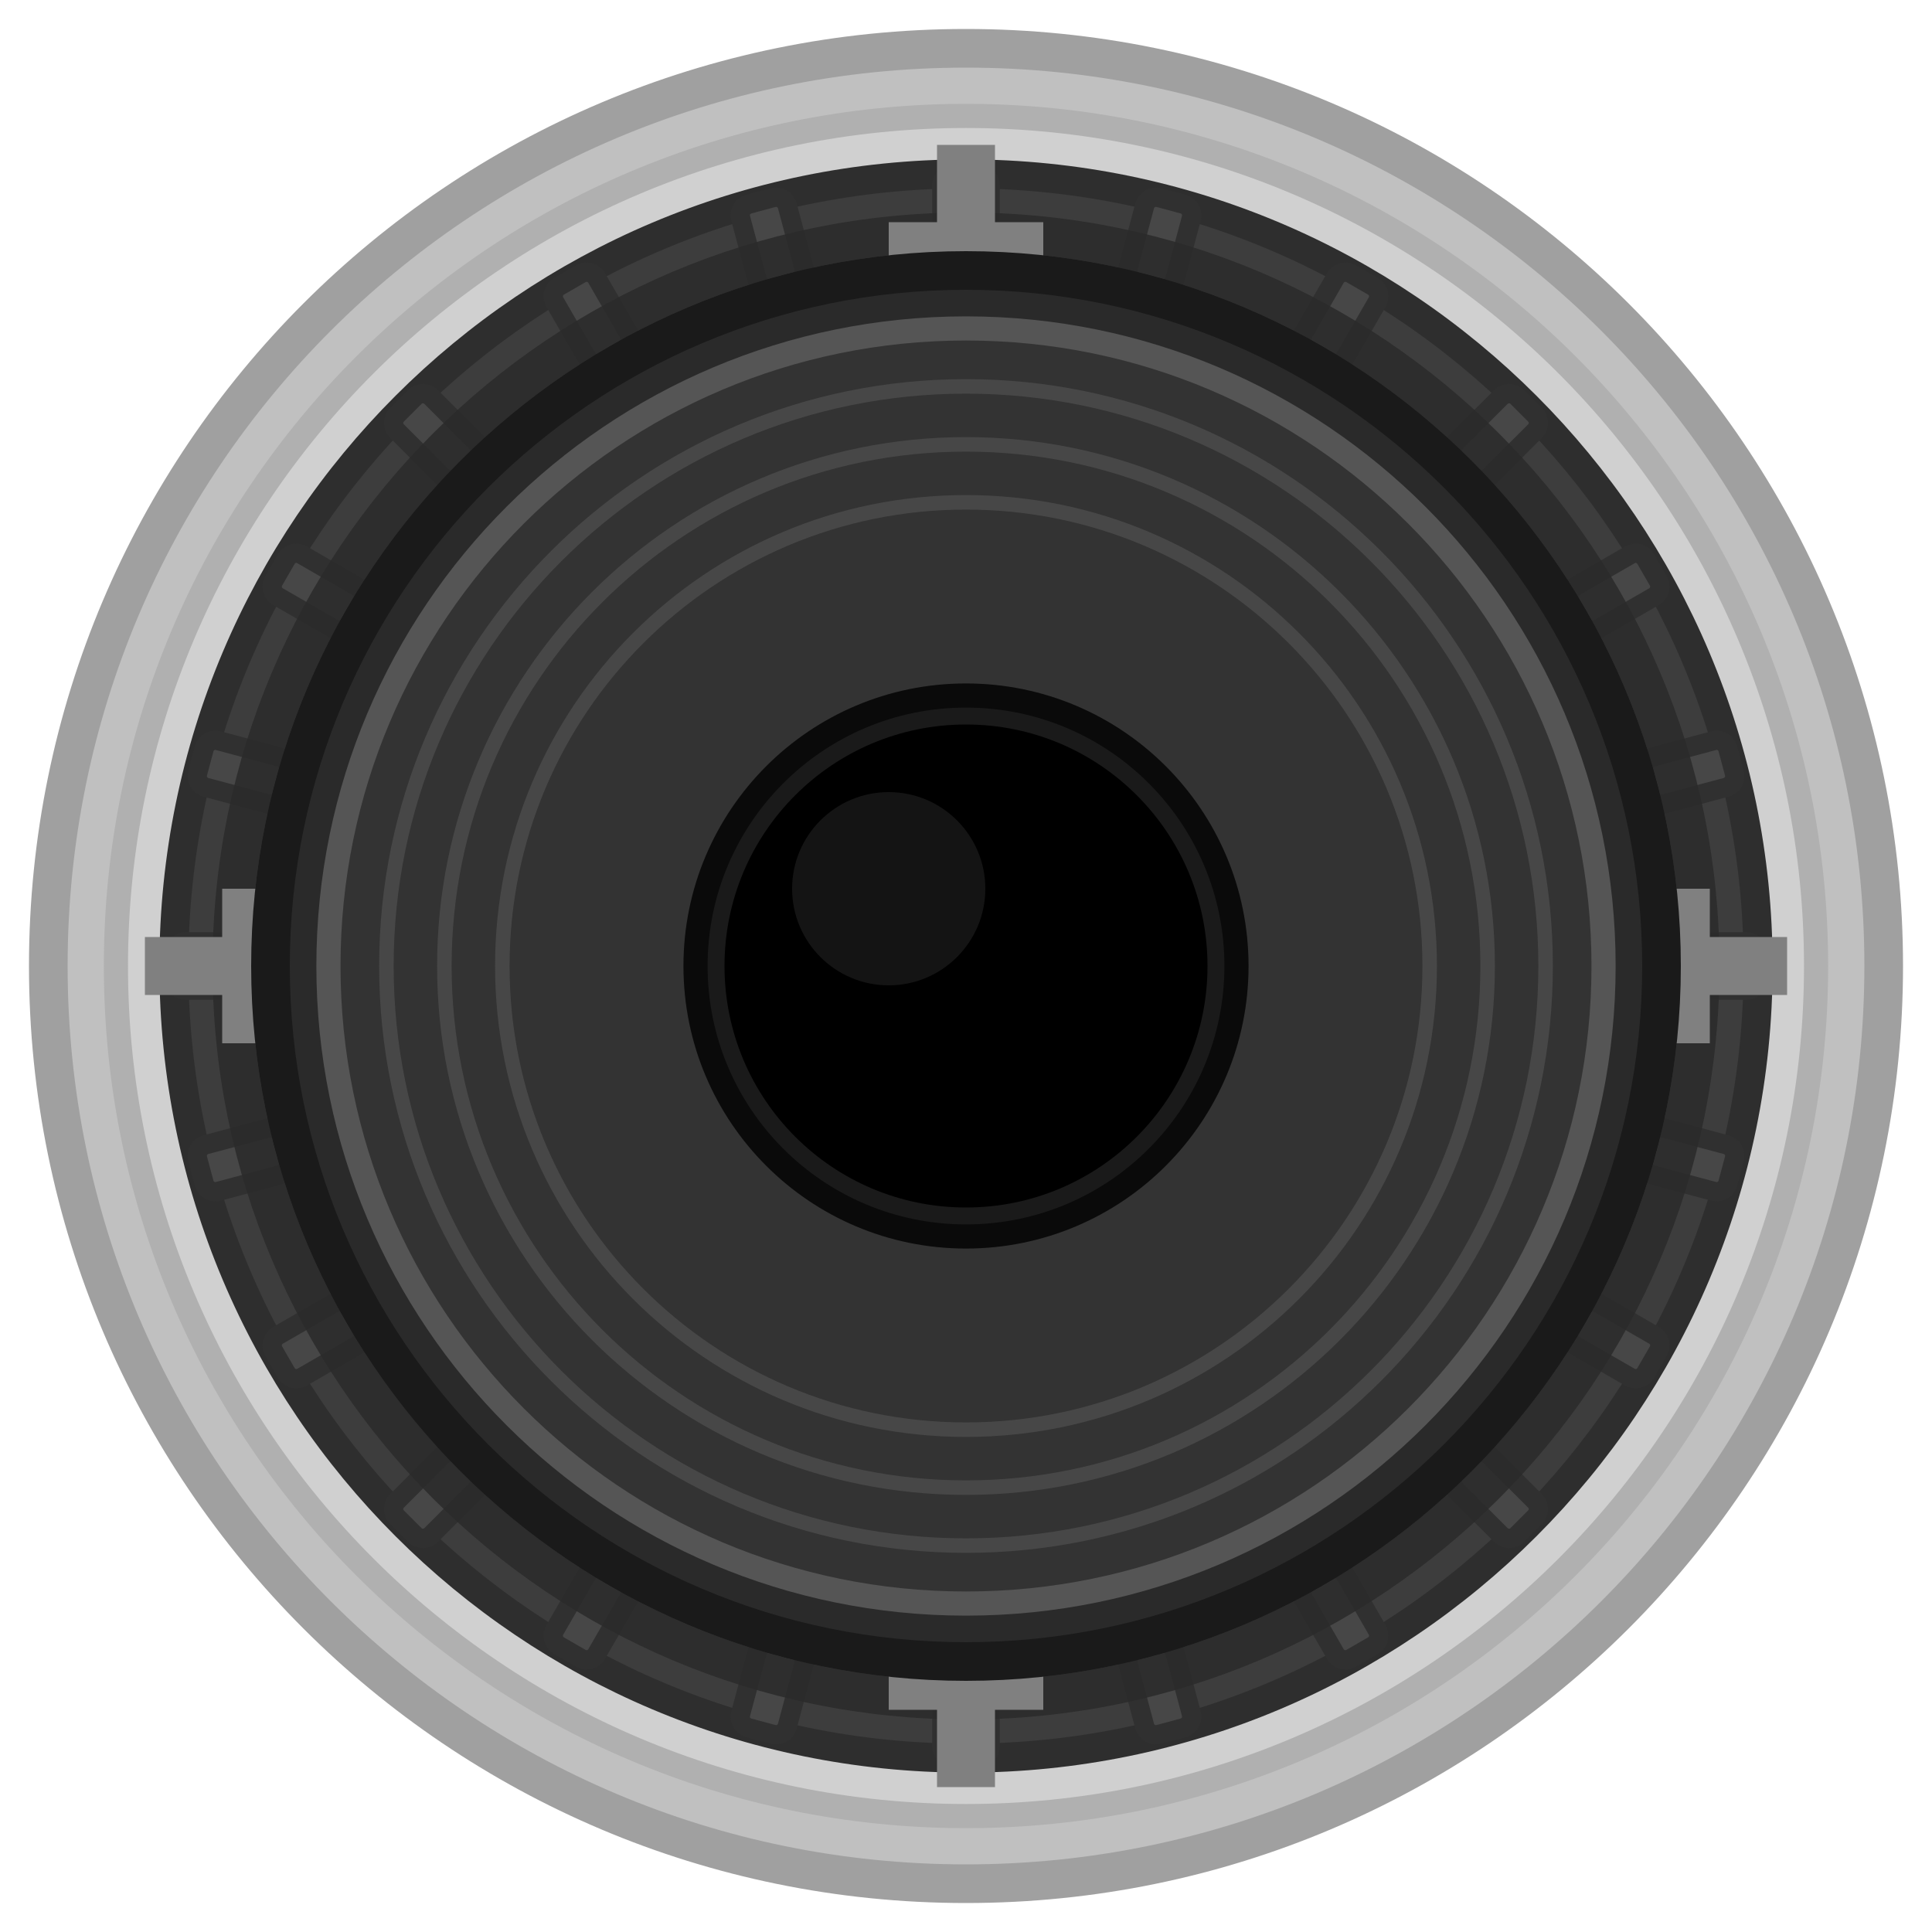
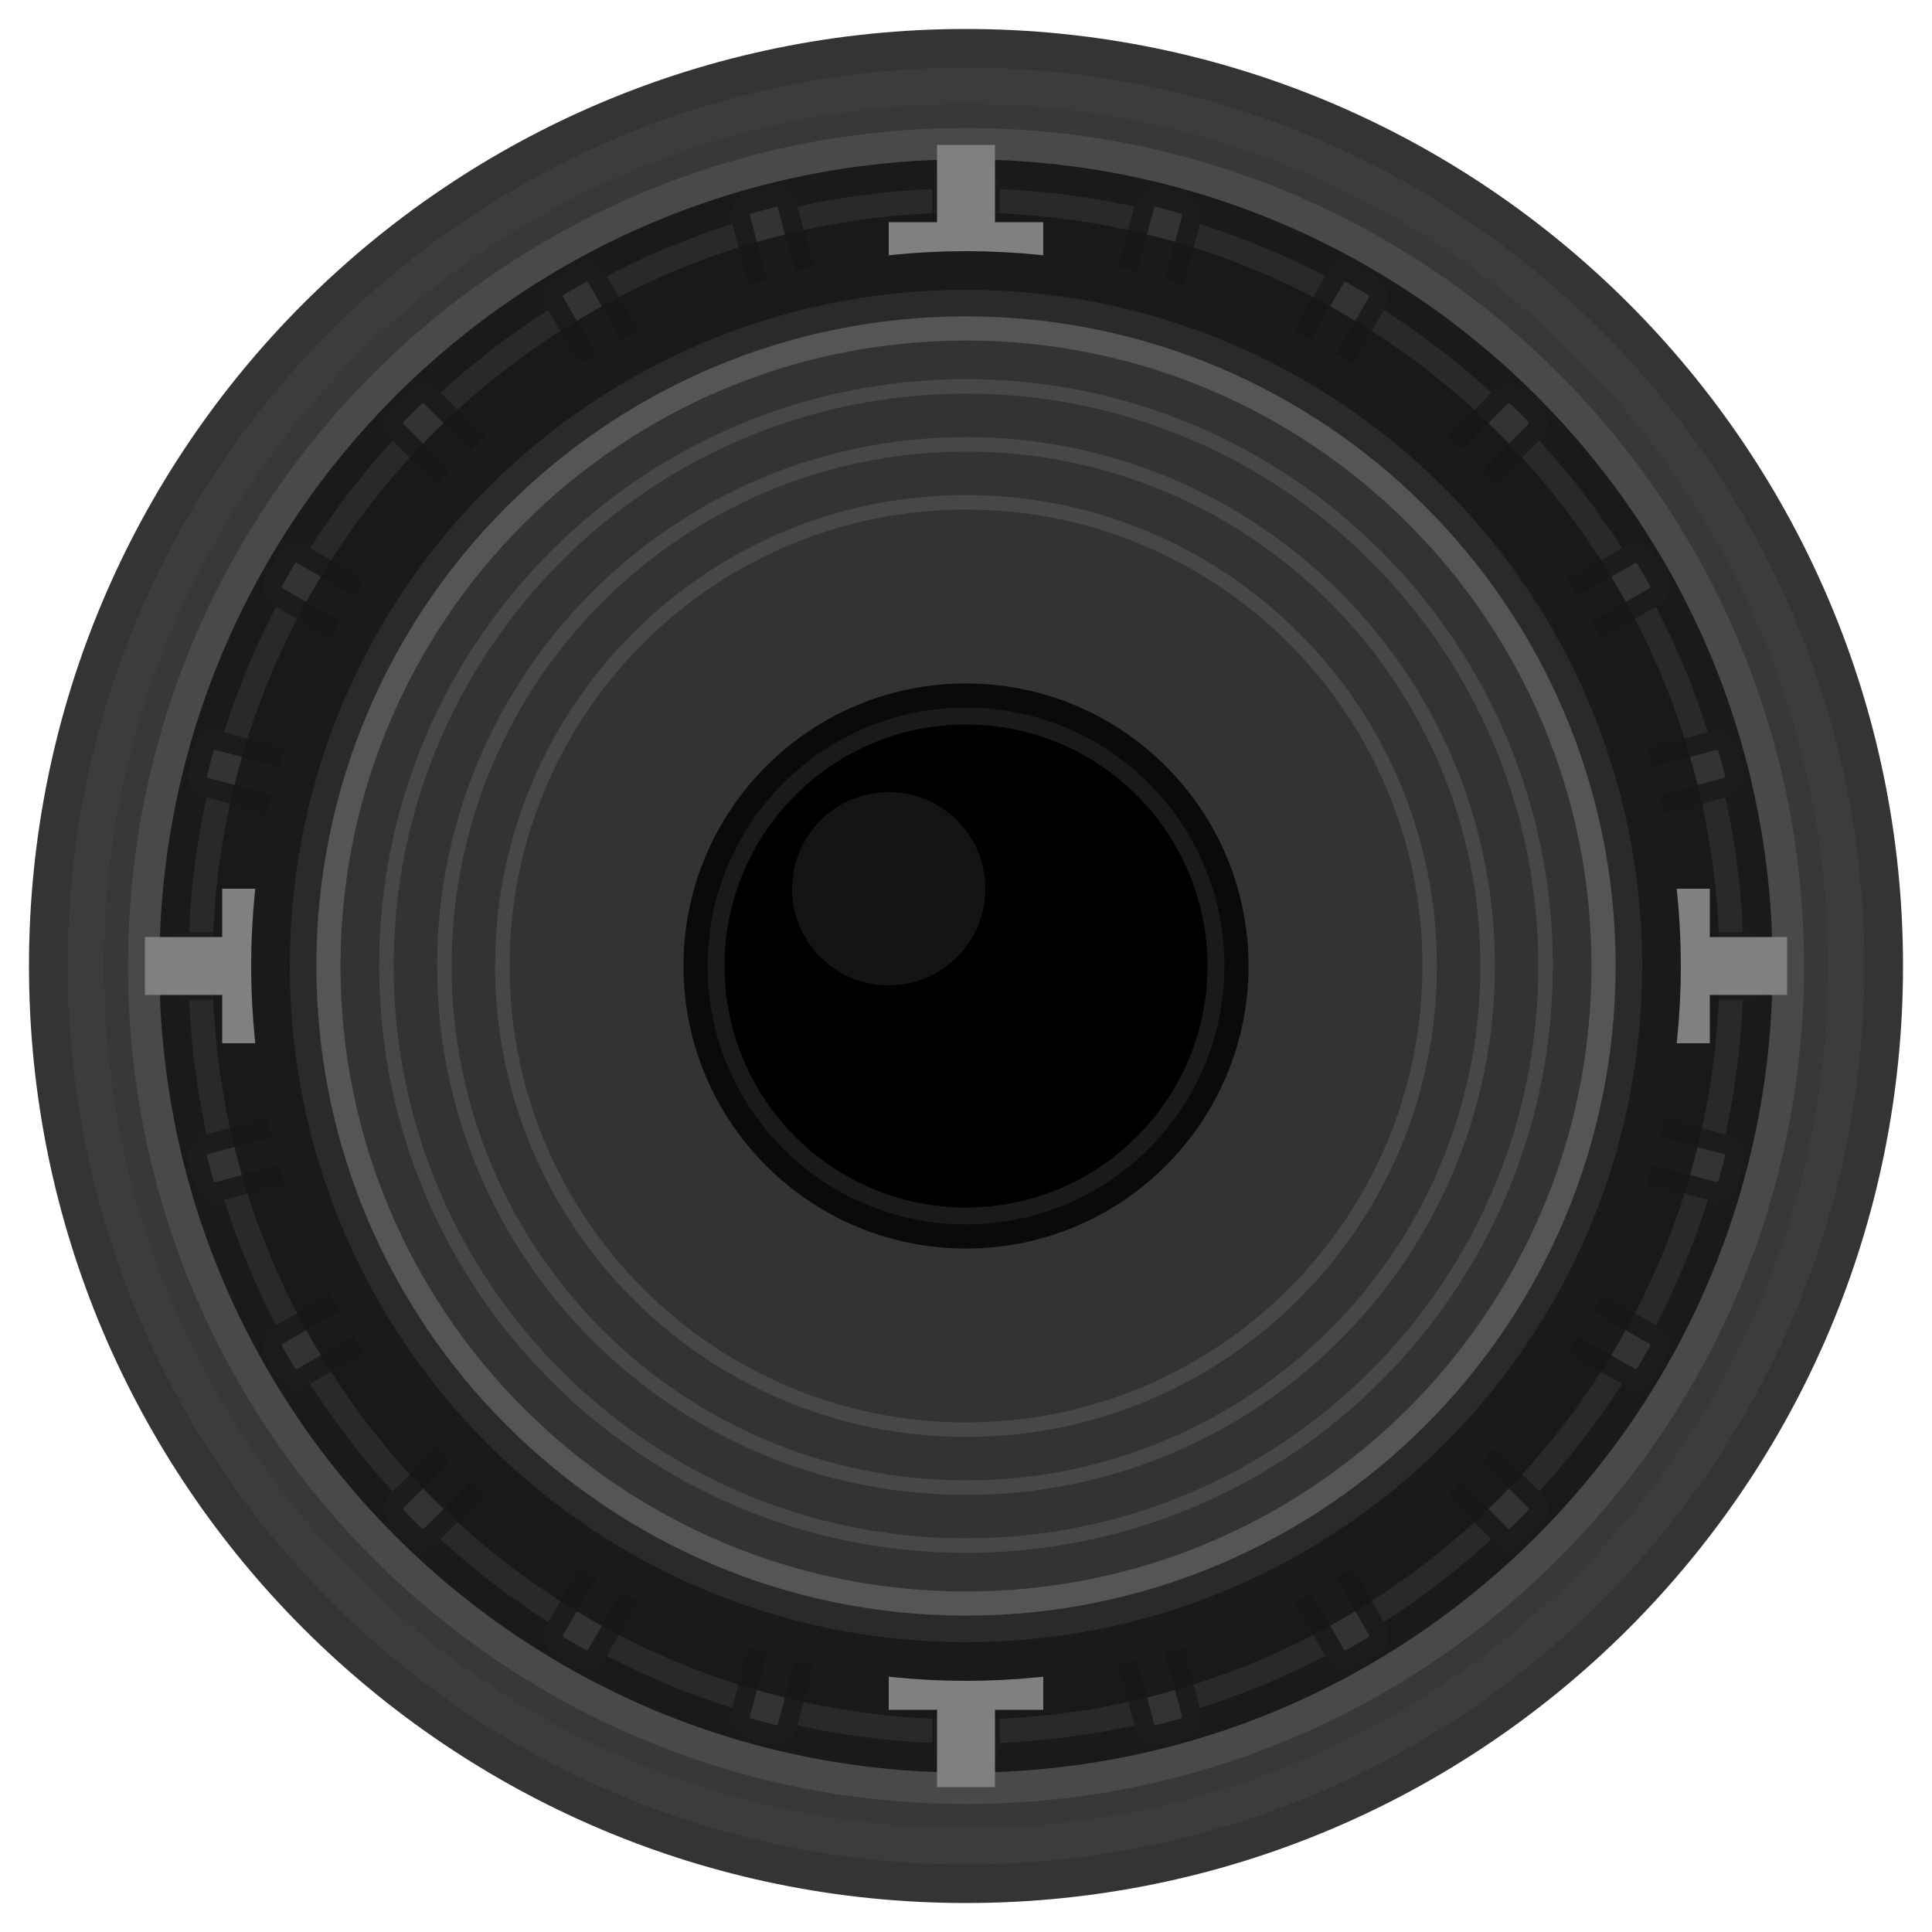
- <svg xmlns="http://www.w3.org/2000/svg" width="20" height="20" viewBox="0 0 20 20">
-   <circle cx="10" cy="10" r="9.5" fill="#c0c0c0" stroke="#a0a0a0" stroke-width="0.4" />
-   <circle cx="10" cy="10" r="8.8" fill="#d0d0d0" stroke="#b0b0b0" stroke-width="0.25" />
-   <g id="knurl" fill="#2f2f2f" stroke="#141414" stroke-width="0.2" opacity="0.85">
-     <circle cx="10" cy="10" r="8.2" fill="#232323" stroke="#121212" stroke-width="0.3" />
-     <g transform="translate(10,10)">
-       <rect x="-0.25" y="-8.2" width="0.5" height="0.9" rx="0.12" />
-       <rect x="-0.25" y="-8.2" width="0.5" height="0.9" rx="0.12" transform="rotate(15)" />
-       <rect x="-0.25" y="-8.2" width="0.5" height="0.9" rx="0.12" transform="rotate(30)" />
-       <rect x="-0.25" y="-8.2" width="0.5" height="0.9" rx="0.12" transform="rotate(45)" />
-       <rect x="-0.25" y="-8.2" width="0.5" height="0.9" rx="0.12" transform="rotate(60)" />
-       <rect x="-0.25" y="-8.2" width="0.5" height="0.9" rx="0.12" transform="rotate(75)" />
-       <rect x="-0.25" y="-8.2" width="0.5" height="0.9" rx="0.12" transform="rotate(90)" />
-       <rect x="-0.25" y="-8.2" width="0.5" height="0.9" rx="0.12" transform="rotate(105)" />
-       <rect x="-0.25" y="-8.2" width="0.5" height="0.9" rx="0.12" transform="rotate(120)" />
-       <rect x="-0.25" y="-8.2" width="0.5" height="0.9" rx="0.12" transform="rotate(135)" />
-       <rect x="-0.25" y="-8.2" width="0.5" height="0.9" rx="0.12" transform="rotate(150)" />
-       <rect x="-0.25" y="-8.2" width="0.5" height="0.9" rx="0.12" transform="rotate(165)" />
-       <rect x="-0.25" y="-8.2" width="0.5" height="0.9" rx="0.12" transform="rotate(180)" />
-       <rect x="-0.25" y="-8.2" width="0.5" height="0.9" rx="0.12" transform="rotate(195)" />
-       <rect x="-0.25" y="-8.2" width="0.5" height="0.9" rx="0.12" transform="rotate(210)" />
-       <rect x="-0.25" y="-8.2" width="0.5" height="0.9" rx="0.12" transform="rotate(225)" />
-       <rect x="-0.25" y="-8.2" width="0.5" height="0.9" rx="0.12" transform="rotate(240)" />
-       <rect x="-0.25" y="-8.2" width="0.5" height="0.9" rx="0.12" transform="rotate(255)" />
-       <rect x="-0.25" y="-8.2" width="0.5" height="0.9" rx="0.12" transform="rotate(270)" />
-       <rect x="-0.25" y="-8.2" width="0.5" height="0.9" rx="0.12" transform="rotate(285)" />
-       <rect x="-0.25" y="-8.2" width="0.5" height="0.9" rx="0.12" transform="rotate(300)" />
-       <rect x="-0.25" y="-8.2" width="0.5" height="0.9" rx="0.12" transform="rotate(315)" />
-       <rect x="-0.25" y="-8.2" width="0.5" height="0.9" rx="0.12" transform="rotate(330)" />
-       <rect x="-0.25" y="-8.2" width="0.5" height="0.9" rx="0.12" transform="rotate(345)" />
+ <svg xmlns="http://www.w3.org/2000/svg" width="20" height="20" viewBox="0 0 20 20" version="1.1" id="svg36">
+   <defs id="defs36" />
+   <circle cx="10" cy="10" r="9.5" fill="#c0c0c0" stroke="#a0a0a0" stroke-width="0.4" id="circle1" style="display:inline;fill:#3c3c3c;fill-opacity:1;stroke:#343434;stroke-opacity:1" />
+   <circle cx="10" cy="10" r="8.8" fill="#d0d0d0" stroke="#b0b0b0" stroke-width="0.25" id="circle2" style="display:inline;fill:#494949;fill-opacity:1;stroke:#383838;stroke-opacity:1" />
+   <g id="knurl" fill="#2f2f2f" stroke="#141414" stroke-width="0.2" opacity="0.85" style="display:inline">
+     <circle cx="10" cy="10" r="8.2" fill="#232323" stroke="#121212" stroke-width="0.3" id="circle3" />
+     <g transform="translate(10,10)" id="g26">
+       <rect x="-0.25" y="-8.2" width="0.5" height="0.9" rx="0.12" id="rect3" />
+       <rect x="-0.25" y="-8.2" width="0.5" height="0.9" rx="0.12" transform="rotate(15)" id="rect4" />
+       <rect x="-0.25" y="-8.2" width="0.5" height="0.9" rx="0.12" transform="rotate(30)" id="rect5" />
+       <rect x="-0.25" y="-8.2" width="0.5" height="0.9" rx="0.12" transform="rotate(45)" id="rect6" />
+       <rect x="-0.25" y="-8.2" width="0.5" height="0.9" rx="0.12" transform="rotate(60)" id="rect7" />
+       <rect x="-0.25" y="-8.2" width="0.5" height="0.9" rx="0.12" transform="rotate(75)" id="rect8" />
+       <rect x="-0.25" y="-8.2" width="0.5" height="0.9" rx="0.12" transform="rotate(90)" id="rect9" />
+       <rect x="-0.25" y="-8.2" width="0.5" height="0.9" rx="0.12" transform="rotate(105)" id="rect10" />
+       <rect x="-0.25" y="-8.2" width="0.5" height="0.9" rx="0.12" transform="rotate(120)" id="rect11" />
+       <rect x="-0.25" y="-8.2" width="0.5" height="0.9" rx="0.12" transform="rotate(135)" id="rect12" />
+       <rect x="-0.25" y="-8.2" width="0.5" height="0.9" rx="0.12" transform="rotate(150)" id="rect13" />
+       <rect x="-0.25" y="-8.2" width="0.5" height="0.9" rx="0.12" transform="rotate(165)" id="rect14" />
+       <rect x="-0.25" y="-8.2" width="0.5" height="0.9" rx="0.12" transform="scale(-1)" id="rect15" />
+       <rect x="-0.25" y="-8.2" width="0.5" height="0.9" rx="0.12" transform="rotate(-165)" id="rect16" />
+       <rect x="-0.25" y="-8.2" width="0.5" height="0.9" rx="0.12" transform="rotate(-150)" id="rect17" />
+       <rect x="-0.25" y="-8.2" width="0.5" height="0.9" rx="0.12" transform="rotate(-135)" id="rect18" />
+       <rect x="-0.25" y="-8.2" width="0.5" height="0.9" rx="0.12" transform="rotate(-120)" id="rect19" />
+       <rect x="-0.25" y="-8.2" width="0.5" height="0.9" rx="0.12" transform="rotate(-105)" id="rect20" />
+       <rect x="-0.25" y="-8.2" width="0.5" height="0.9" rx="0.12" transform="rotate(-90)" id="rect21" />
+       <rect x="-0.25" y="-8.2" width="0.5" height="0.9" rx="0.12" transform="rotate(-75)" id="rect22" />
+       <rect x="-0.25" y="-8.2" width="0.5" height="0.9" rx="0.12" transform="rotate(-60)" id="rect23" />
+       <rect x="-0.25" y="-8.2" width="0.5" height="0.9" rx="0.12" transform="rotate(-45)" id="rect24" />
+       <rect x="-0.25" y="-8.2" width="0.5" height="0.9" rx="0.12" transform="rotate(-30)" id="rect25" />
+       <rect x="-0.25" y="-8.2" width="0.5" height="0.9" rx="0.12" transform="rotate(-15)" id="rect26" />
    </g>
-     <circle cx="10" cy="10" r="7.6" fill="none" stroke="#0d0d0d" stroke-width="0.4" opacity="0.85" />
+     <circle cx="10" cy="10" r="7.6" fill="none" stroke="#0d0d0d" stroke-width="0.4" opacity="0.85" id="circle26" />
  </g>
-   <g stroke="#808080" stroke-width="0.6" fill="none">
-     <path d="M 10 1.5 L 10 3.8 M 9.2 2.6 L 10.8 2.6" />
-     <path d="M 18.5 10 L 16.2 10 M 17.4 9.2 L 17.4 10.8" />
-     <path d="M 10 18.5 L 10 16.2 M 9.2 17.4 L 10.8 17.4" />
-     <path d="M 1.5 10 L 3.8 10 M 2.6 9.2 L 2.6 10.8" />
+   <g stroke="#808080" stroke-width="0.6" fill="none" id="g29" style="display:inline">
+     <path d="M 10,1.5 V 3.8 M 9.2,2.6 h 1.6" id="path26" />
+     <path d="m 18.5,10 h -2.3 m 1.2,-0.8 v 1.6" id="path27" />
+     <path d="m 10,18.5 v -2.3 m -0.8,1.2 h 1.6" id="path28" />
+     <path d="M 1.5,10 H 3.8 M 2.6,9.2 v 1.6" id="path29" />
  </g>
-   <circle cx="10" cy="10" r="7.2" fill="#2a2a2a" stroke="#1a1a1a" stroke-width="0.4" />
-   <circle cx="10" cy="10" r="6.6" fill="#333333" stroke="#555555" stroke-width="0.25" />
-   <circle cx="10" cy="10" r="2.8" fill="#1a1a1a" stroke="#0a0a0a" stroke-width="0.25" />
-   <circle cx="10" cy="10" r="2.5" fill="#000000" />
-   <circle cx="9.2" cy="9.2" r="1" fill="#333333" opacity="0.4" />
-   <circle cx="10" cy="10" r="6" fill="none" stroke="#555555" stroke-width="0.15" opacity="0.6" />
-   <circle cx="10" cy="10" r="5.4" fill="none" stroke="#555555" stroke-width="0.15" opacity="0.6" />
-   <circle cx="10" cy="10" r="4.8" fill="none" stroke="#555555" stroke-width="0.15" opacity="0.6" />
+   <circle cx="10" cy="10" r="7.2" fill="#2a2a2a" stroke="#1a1a1a" stroke-width="0.4" id="circle29" style="display:inline" />
+   <circle cx="10" cy="10" r="6.6" fill="#333333" stroke="#555555" stroke-width="0.25" id="circle30" />
+   <circle cx="10" cy="10" r="2.8" fill="#1a1a1a" stroke="#0a0a0a" stroke-width="0.25" id="circle31" style="display:inline" />
+   <circle cx="10" cy="10" r="2.5" fill="#000000" id="circle32" style="display:inline" />
+   <circle cx="9.2" cy="9.2" r="1" fill="#333333" opacity="0.4" id="circle33" />
+   <circle cx="10" cy="10" r="6" fill="none" stroke="#555555" stroke-width="0.15" opacity="0.6" id="circle34" />
+   <circle cx="10" cy="10" r="5.4" fill="none" stroke="#555555" stroke-width="0.15" opacity="0.6" id="circle35" />
+   <circle cx="10" cy="10" r="4.8" fill="none" stroke="#555555" stroke-width="0.15" opacity="0.6" id="circle36" style="display:inline" />
</svg>
